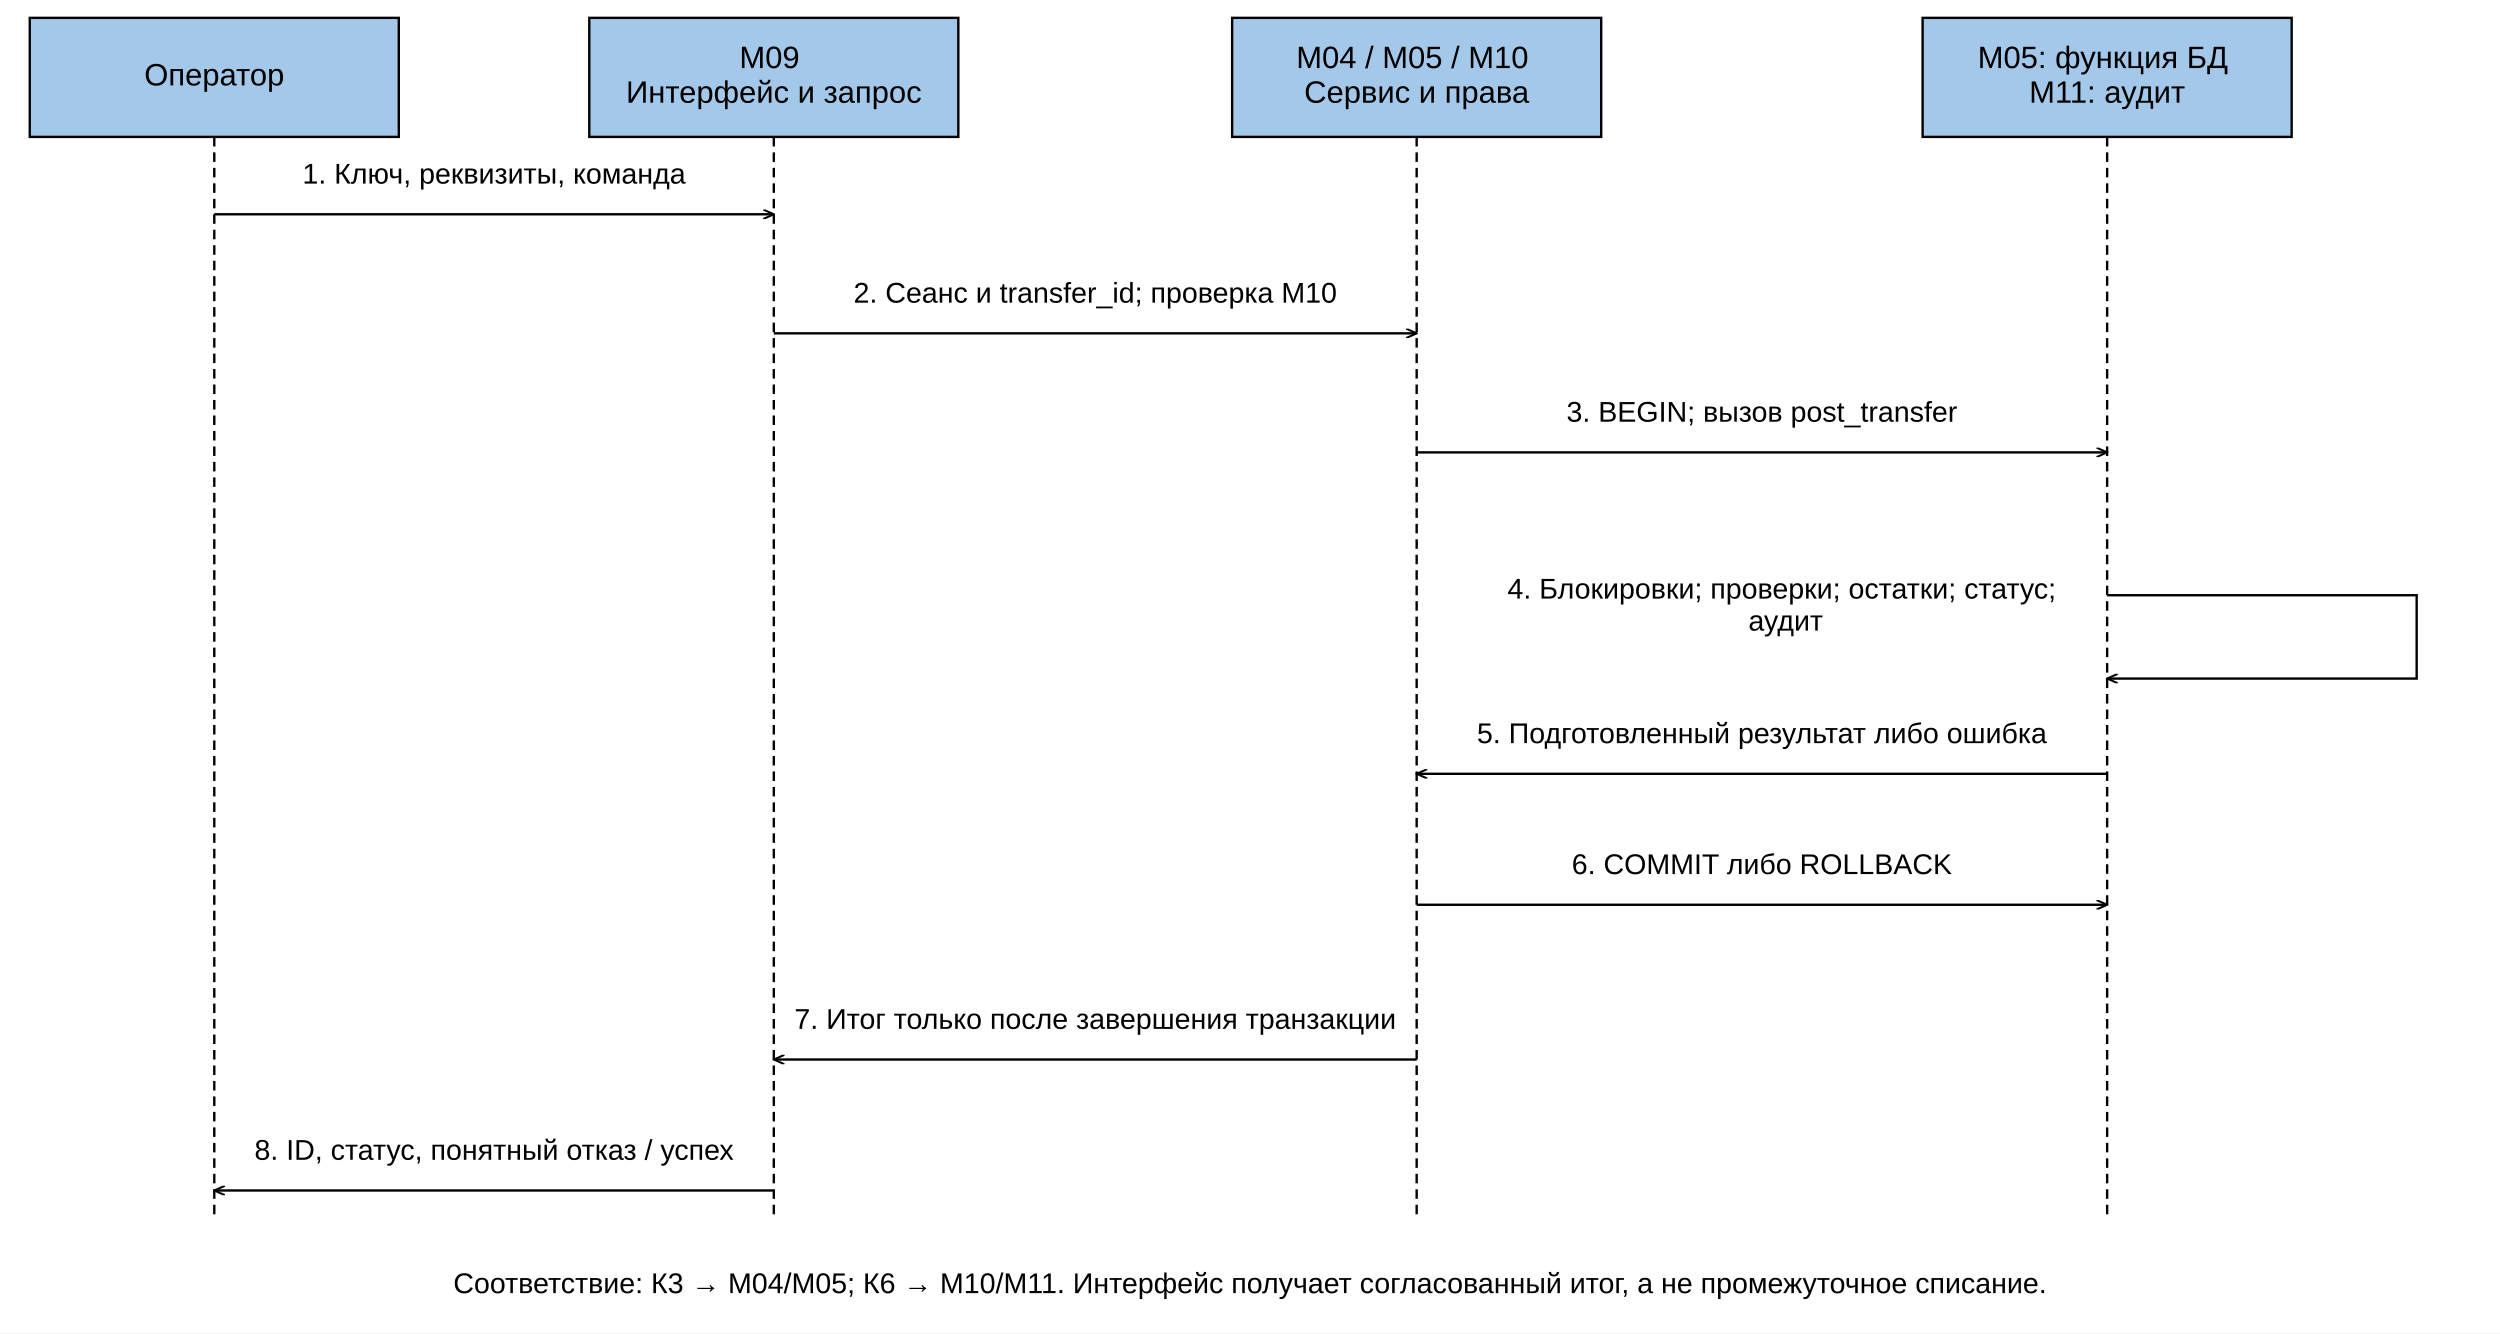
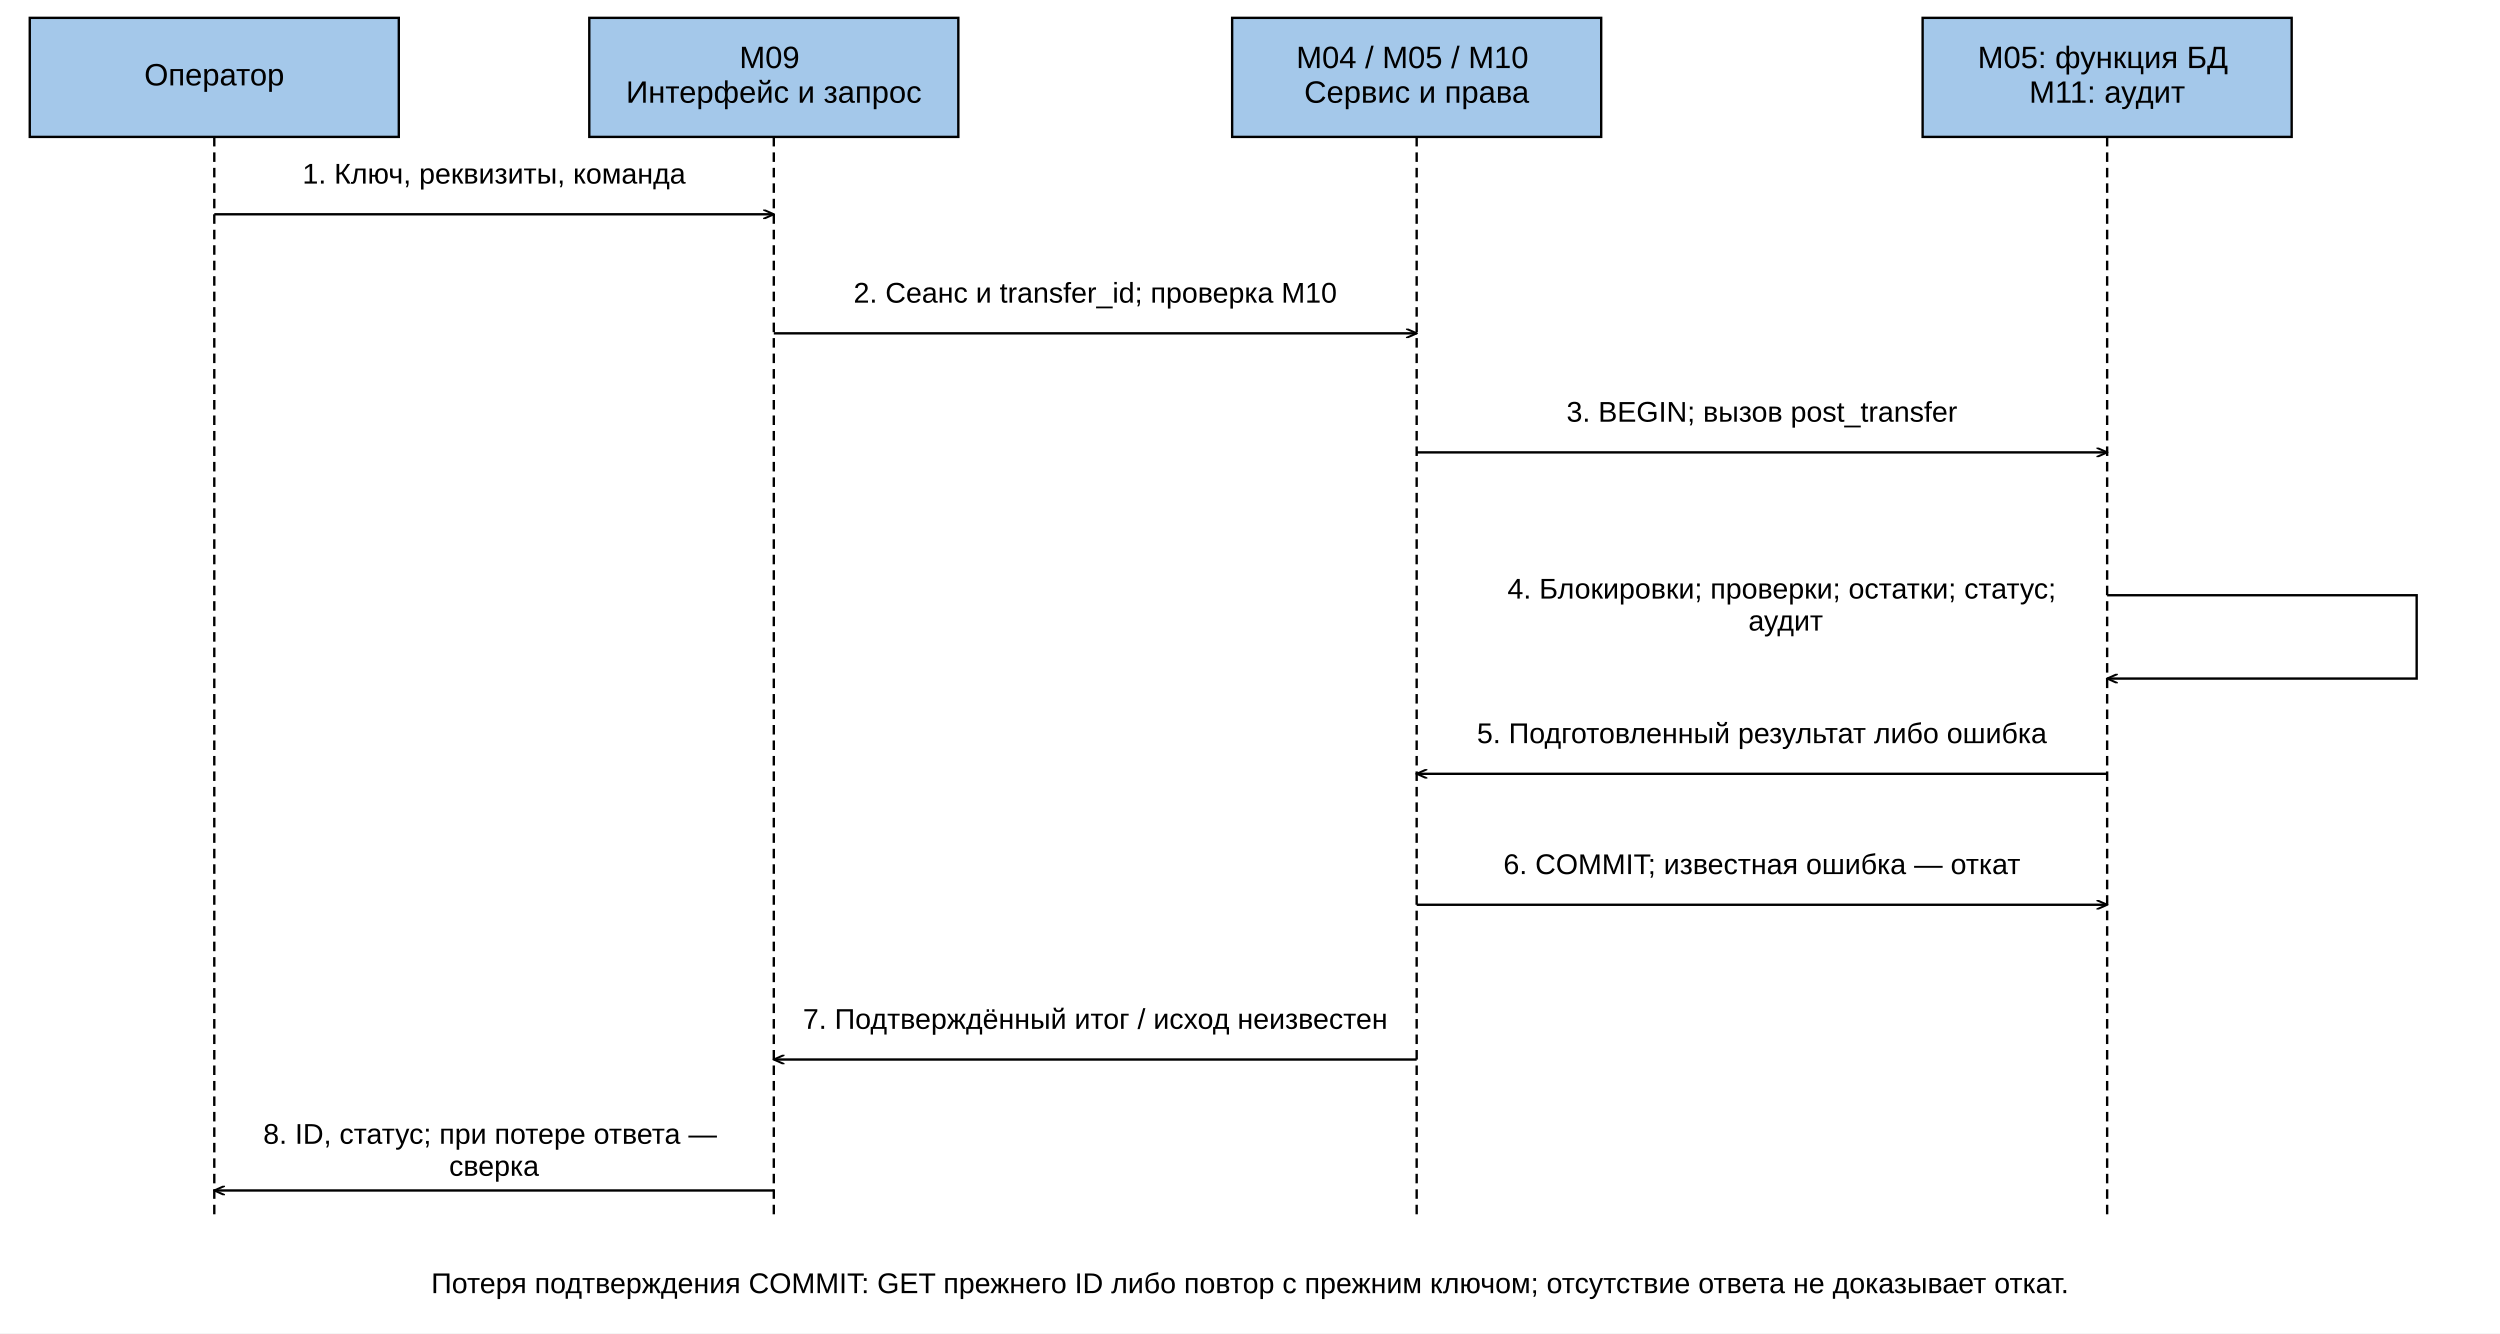
<svg xmlns="http://www.w3.org/2000/svg" width="2100" height="1120" viewBox="0 0 2100 1120">
  <defs>
    <marker id="arrow" markerWidth="10" markerHeight="8" refX="9" refY="4" orient="auto" markerUnits="userSpaceOnUse">
      <path d="M 0 0 L 9 4 L 0 8" fill="none" stroke="black" stroke-width="1.7" />
    </marker>
  </defs>
  <rect width="100%" height="100%" fill="white" />
  <rect x="25" y="15" width="310" height="100" rx="0" fill="#A4C8EA" stroke="black" stroke-width="2" />
  <text x="180.0" y="71.76" text-anchor="middle" font-family="Arial" font-size="26" fill="black">
    <tspan x="180.0" dy="0">Оператор</tspan>
  </text>
  <polyline points="180,115 180,1025" fill="none" stroke="black" stroke-width="2" stroke-dasharray="8 5" />
  <rect x="495" y="15" width="310" height="100" rx="0" fill="#A4C8EA" stroke="black" stroke-width="2" />
  <text x="650.0" y="57.20" text-anchor="middle" font-family="Arial" font-size="26" fill="black">
    <tspan x="650.0" dy="0">М09</tspan>
    <tspan x="650.0" dy="29.12">Интерфейс и запрос</tspan>
  </text>
  <polyline points="650,115 650,1025" fill="none" stroke="black" stroke-width="2" stroke-dasharray="8 5" />
  <rect x="1035" y="15" width="310" height="100" rx="0" fill="#A4C8EA" stroke="black" stroke-width="2" />
  <text x="1190.0" y="57.20" text-anchor="middle" font-family="Arial" font-size="26" fill="black">
    <tspan x="1190.0" dy="0">М04 / М05 / М10</tspan>
    <tspan x="1190.0" dy="29.12">Сервис и права</tspan>
  </text>
  <polyline points="1190,115 1190,1025" fill="none" stroke="black" stroke-width="2" stroke-dasharray="8 5" />
  <rect x="1615" y="15" width="310" height="100" rx="0" fill="#A4C8EA" stroke="black" stroke-width="2" />
  <text x="1770.0" y="57.20" text-anchor="middle" font-family="Arial" font-size="26" fill="black">
    <tspan x="1770.0" dy="0">М05: функция БД</tspan>
    <tspan x="1770.0" dy="29.12">М11: аудит</tspan>
  </text>
  <polyline points="1770,115 1770,1025" fill="none" stroke="black" stroke-width="2" stroke-dasharray="8 5" />
  <polyline points="180,180 650,180" fill="none" stroke="black" stroke-width="2" marker-end="url(#arrow)" />
  <rect x="247.508" y="132.56" width="334.984" height="30.88" fill="white" />
  <text x="415.0" y="154.24" text-anchor="middle" font-family="Arial" font-size="24" fill="black">
    <tspan x="415.0" dy="0">1. Ключ, реквизиты, команда</tspan>
  </text>
  <polyline points="650,280 1190,280" fill="none" stroke="black" stroke-width="2" marker-end="url(#arrow)" />
  <rect x="712.492" y="232.56" width="415.016" height="30.88" fill="white" />
  <text x="920.0" y="254.24" text-anchor="middle" font-family="Arial" font-size="24" fill="black">
    <tspan x="920.0" dy="0">2. Сеанс и transfer_id; проверка М10</tspan>
  </text>
  <polyline points="1190,380 1770,380" fill="none" stroke="black" stroke-width="2" marker-end="url(#arrow)" />
  <rect x="1309.5" y="332.56" width="341.0" height="30.88" fill="white" />
  <text x="1480.0" y="354.24" text-anchor="middle" font-family="Arial" font-size="24" fill="black">
    <tspan x="1480.0" dy="0">3. BEGIN; вызов post_transfer</tspan>
  </text>
  <polyline points="1770,500 2030,500 2030,570 1770,570" fill="none" stroke="black" stroke-width="2" marker-end="url(#arrow)" />
  <rect x="1262.516" y="481.12" width="474.969" height="57.76" fill="white" />
  <text x="1500" y="502.80" text-anchor="middle" font-family="Arial" font-size="24" fill="black">
    <tspan x="1500" dy="0">4. Блокировки; проверки; остатки; статус;</tspan>
    <tspan x="1500" dy="26.88">аудит</tspan>
  </text>
  <polyline points="1770,650 1190,650" fill="none" stroke="black" stroke-width="2" marker-end="url(#arrow)" />
  <rect x="1233.062" y="602.56" width="493.875" height="30.88" fill="white" />
  <text x="1480.0" y="624.24" text-anchor="middle" font-family="Arial" font-size="24" fill="black">
    <tspan x="1480.0" dy="0">5. Подготовленный результат либо ошибка</tspan>
  </text>
  <polyline points="1190,760 1770,760" fill="none" stroke="black" stroke-width="2" marker-end="url(#arrow)" />
-   <rect x="1314.0" y="712.56" width="332.0" height="30.88" fill="white" />
+   <rect x="1255.023" y="712.56" width="449.953" height="30.88" fill="white" />
  <text x="1480.0" y="734.24" text-anchor="middle" font-family="Arial" font-size="24" fill="black">
-     <tspan x="1480.0" dy="0">6. COMMIT либо ROLLBACK</tspan>
+     <tspan x="1480.0" dy="0">6. COMMIT; известная ошибка — откат</tspan>
  </text>
  <polyline points="1190,890 650,890" fill="none" stroke="black" stroke-width="2" marker-end="url(#arrow)" />
-   <rect x="662.008" y="842.56" width="515.984" height="30.88" fill="white" />
+   <rect x="669.016" y="842.56" width="501.969" height="30.88" fill="white" />
  <text x="920.0" y="864.24" text-anchor="middle" font-family="Arial" font-size="24" fill="black">
-     <tspan x="920.0" dy="0">7. Итог только после завершения транзакции</tspan>
+     <tspan x="920.0" dy="0">7. Подтверждённый итог / исход неизвестен</tspan>
  </text>
  <polyline points="650,1000 180,1000" fill="none" stroke="black" stroke-width="2" marker-end="url(#arrow)" />
-   <rect x="206.516" y="952.56" width="416.969" height="30.88" fill="white" />
-   <text x="415.0" y="974.24" text-anchor="middle" font-family="Arial" font-size="24" fill="black">
-     <tspan x="415.0" dy="0">8. ID, статус, понятный отказ / успех</tspan>
+   <rect x="217.031" y="939.12" width="395.938" height="57.76" fill="white" />
+   <text x="415.0" y="960.80" text-anchor="middle" font-family="Arial" font-size="24" fill="black">
+     <tspan x="415.0" dy="0">8. ID, статус; при потере ответа —</tspan>
+     <tspan x="415.0" dy="26.88">сверка</tspan>
  </text>
  <text x="1050" y="1086.24" text-anchor="middle" font-family="Arial" font-size="24" fill="black">
-     <tspan x="1050" dy="0">Соответствие: К3 → М04/М05; К6 → М10/М11. Интерфейс получает согласованный итог, а не промежуточное списание.</tspan>
+     <tspan x="1050" dy="0">Потеря подтверждения COMMIT: GET прежнего ID либо повтор с прежним ключом; отсутствие ответа не доказывает откат.</tspan>
  </text>
</svg>
